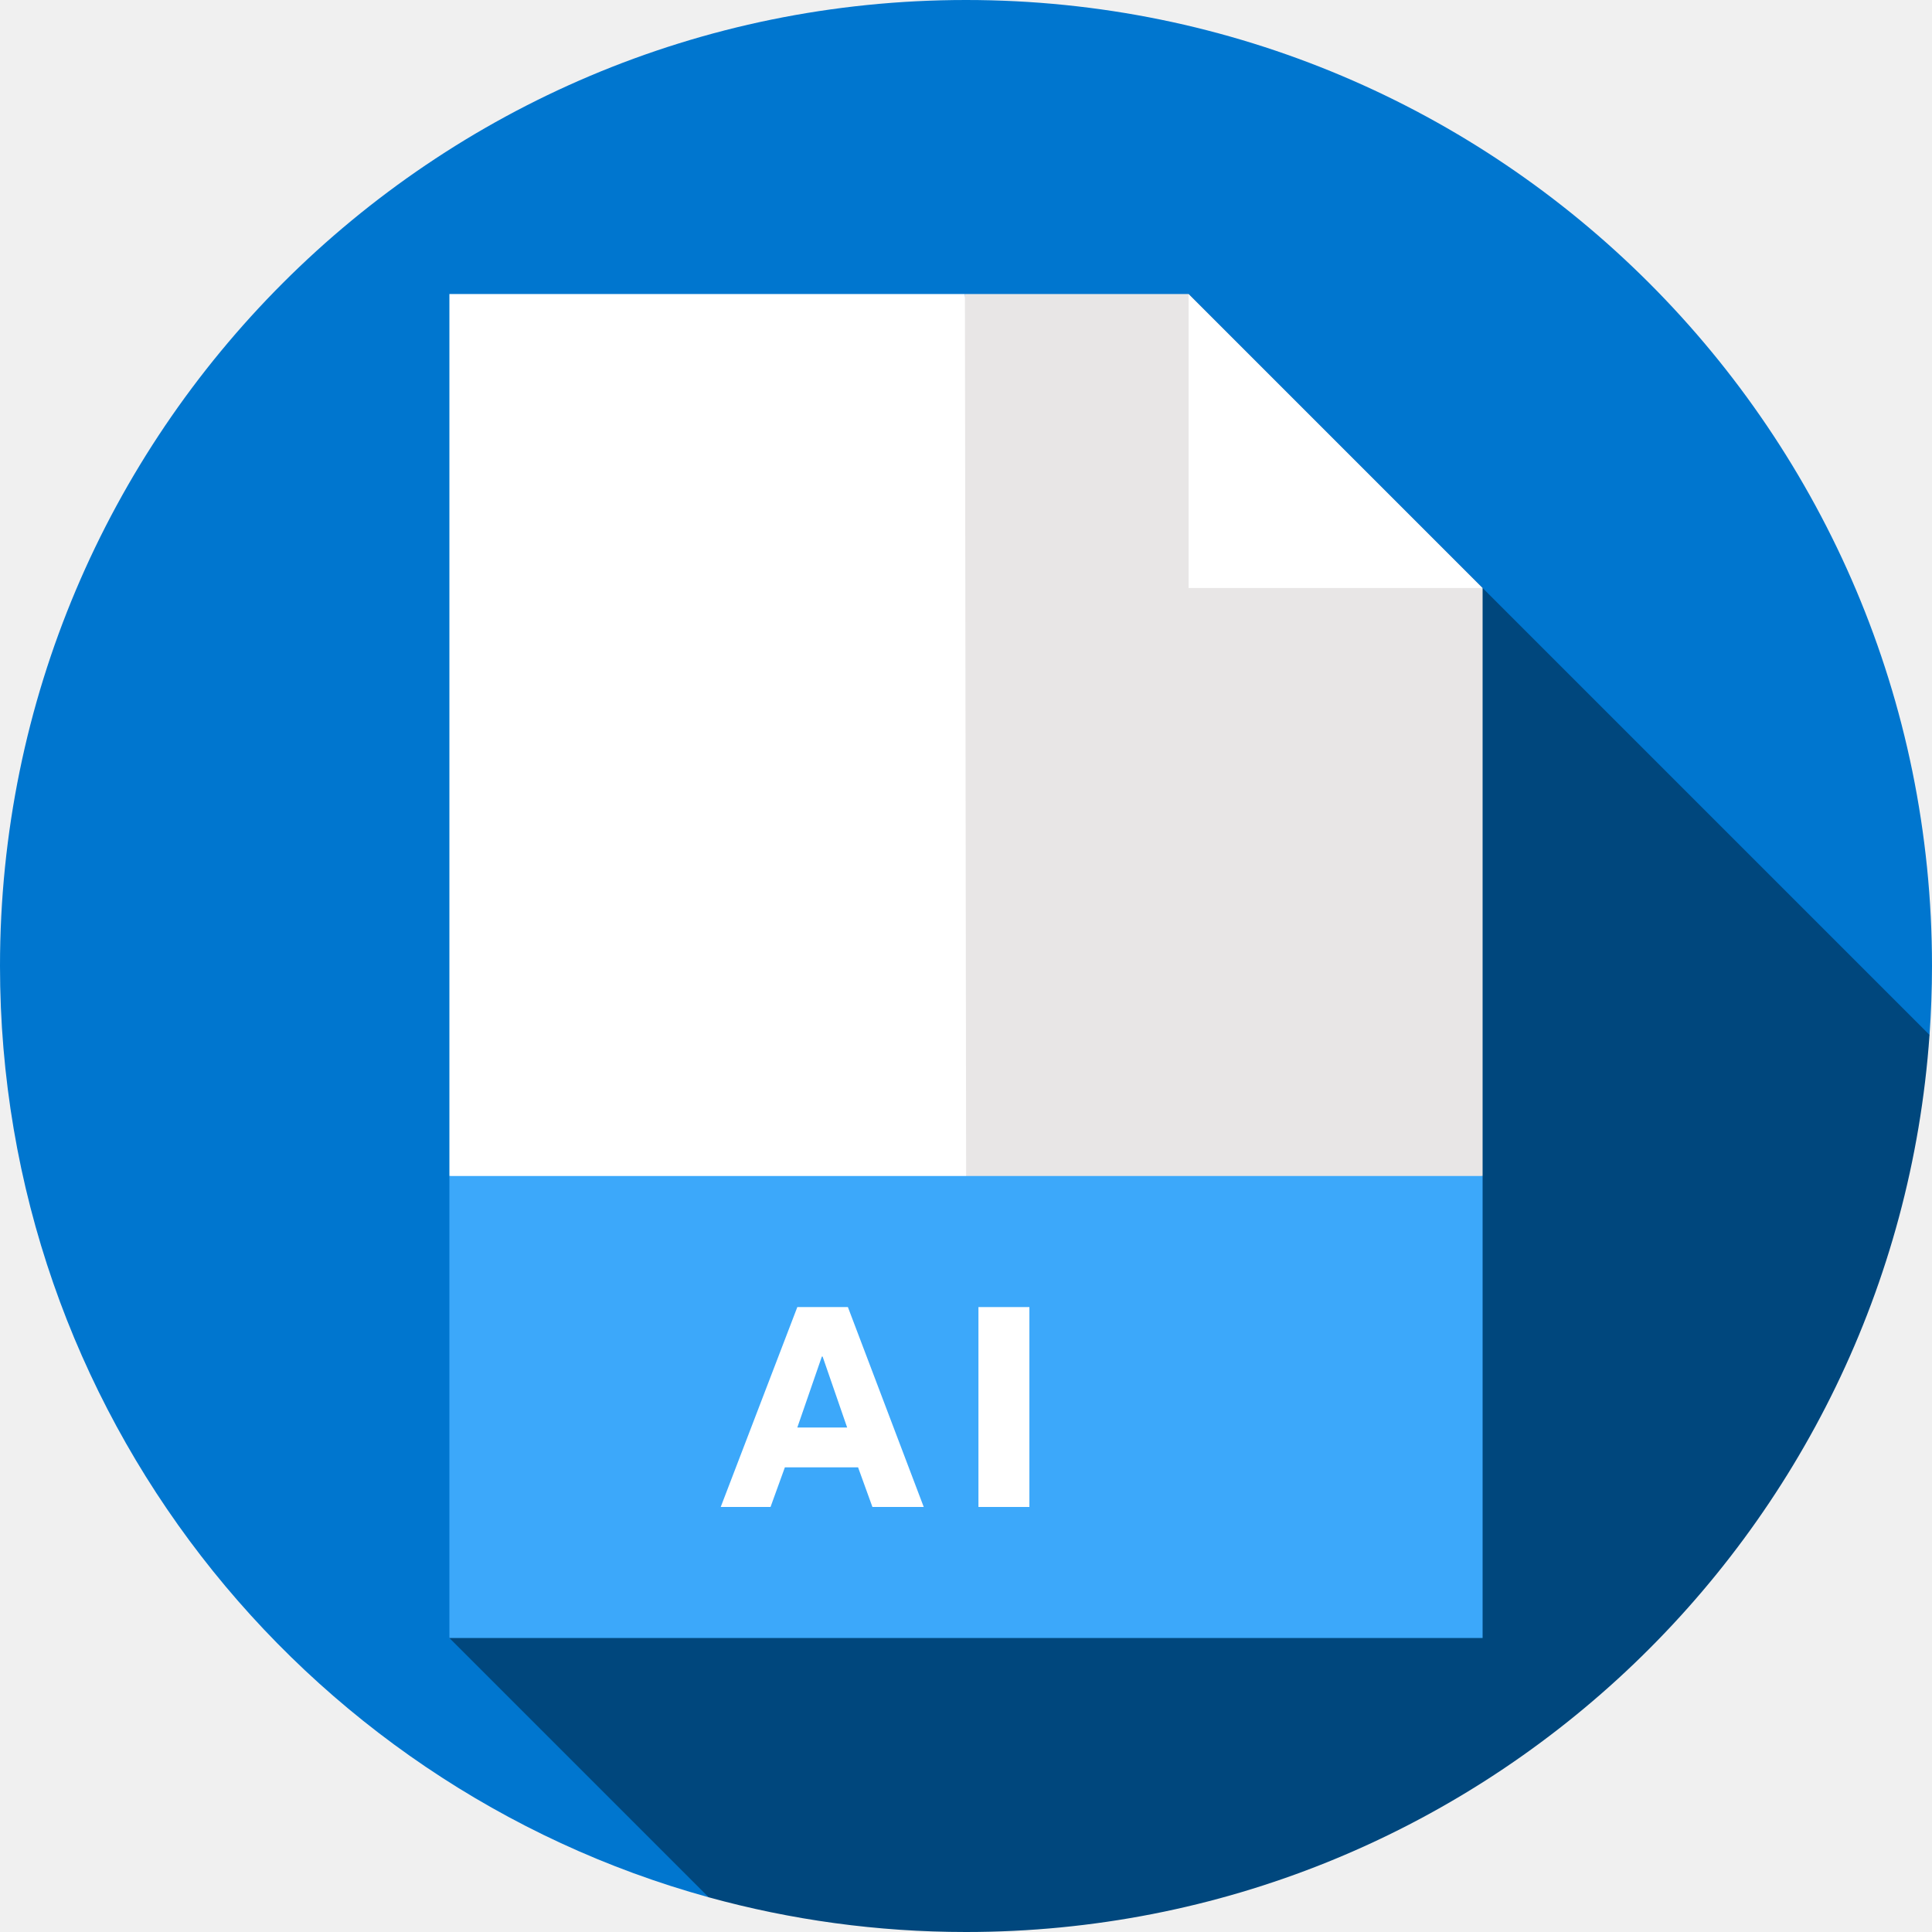
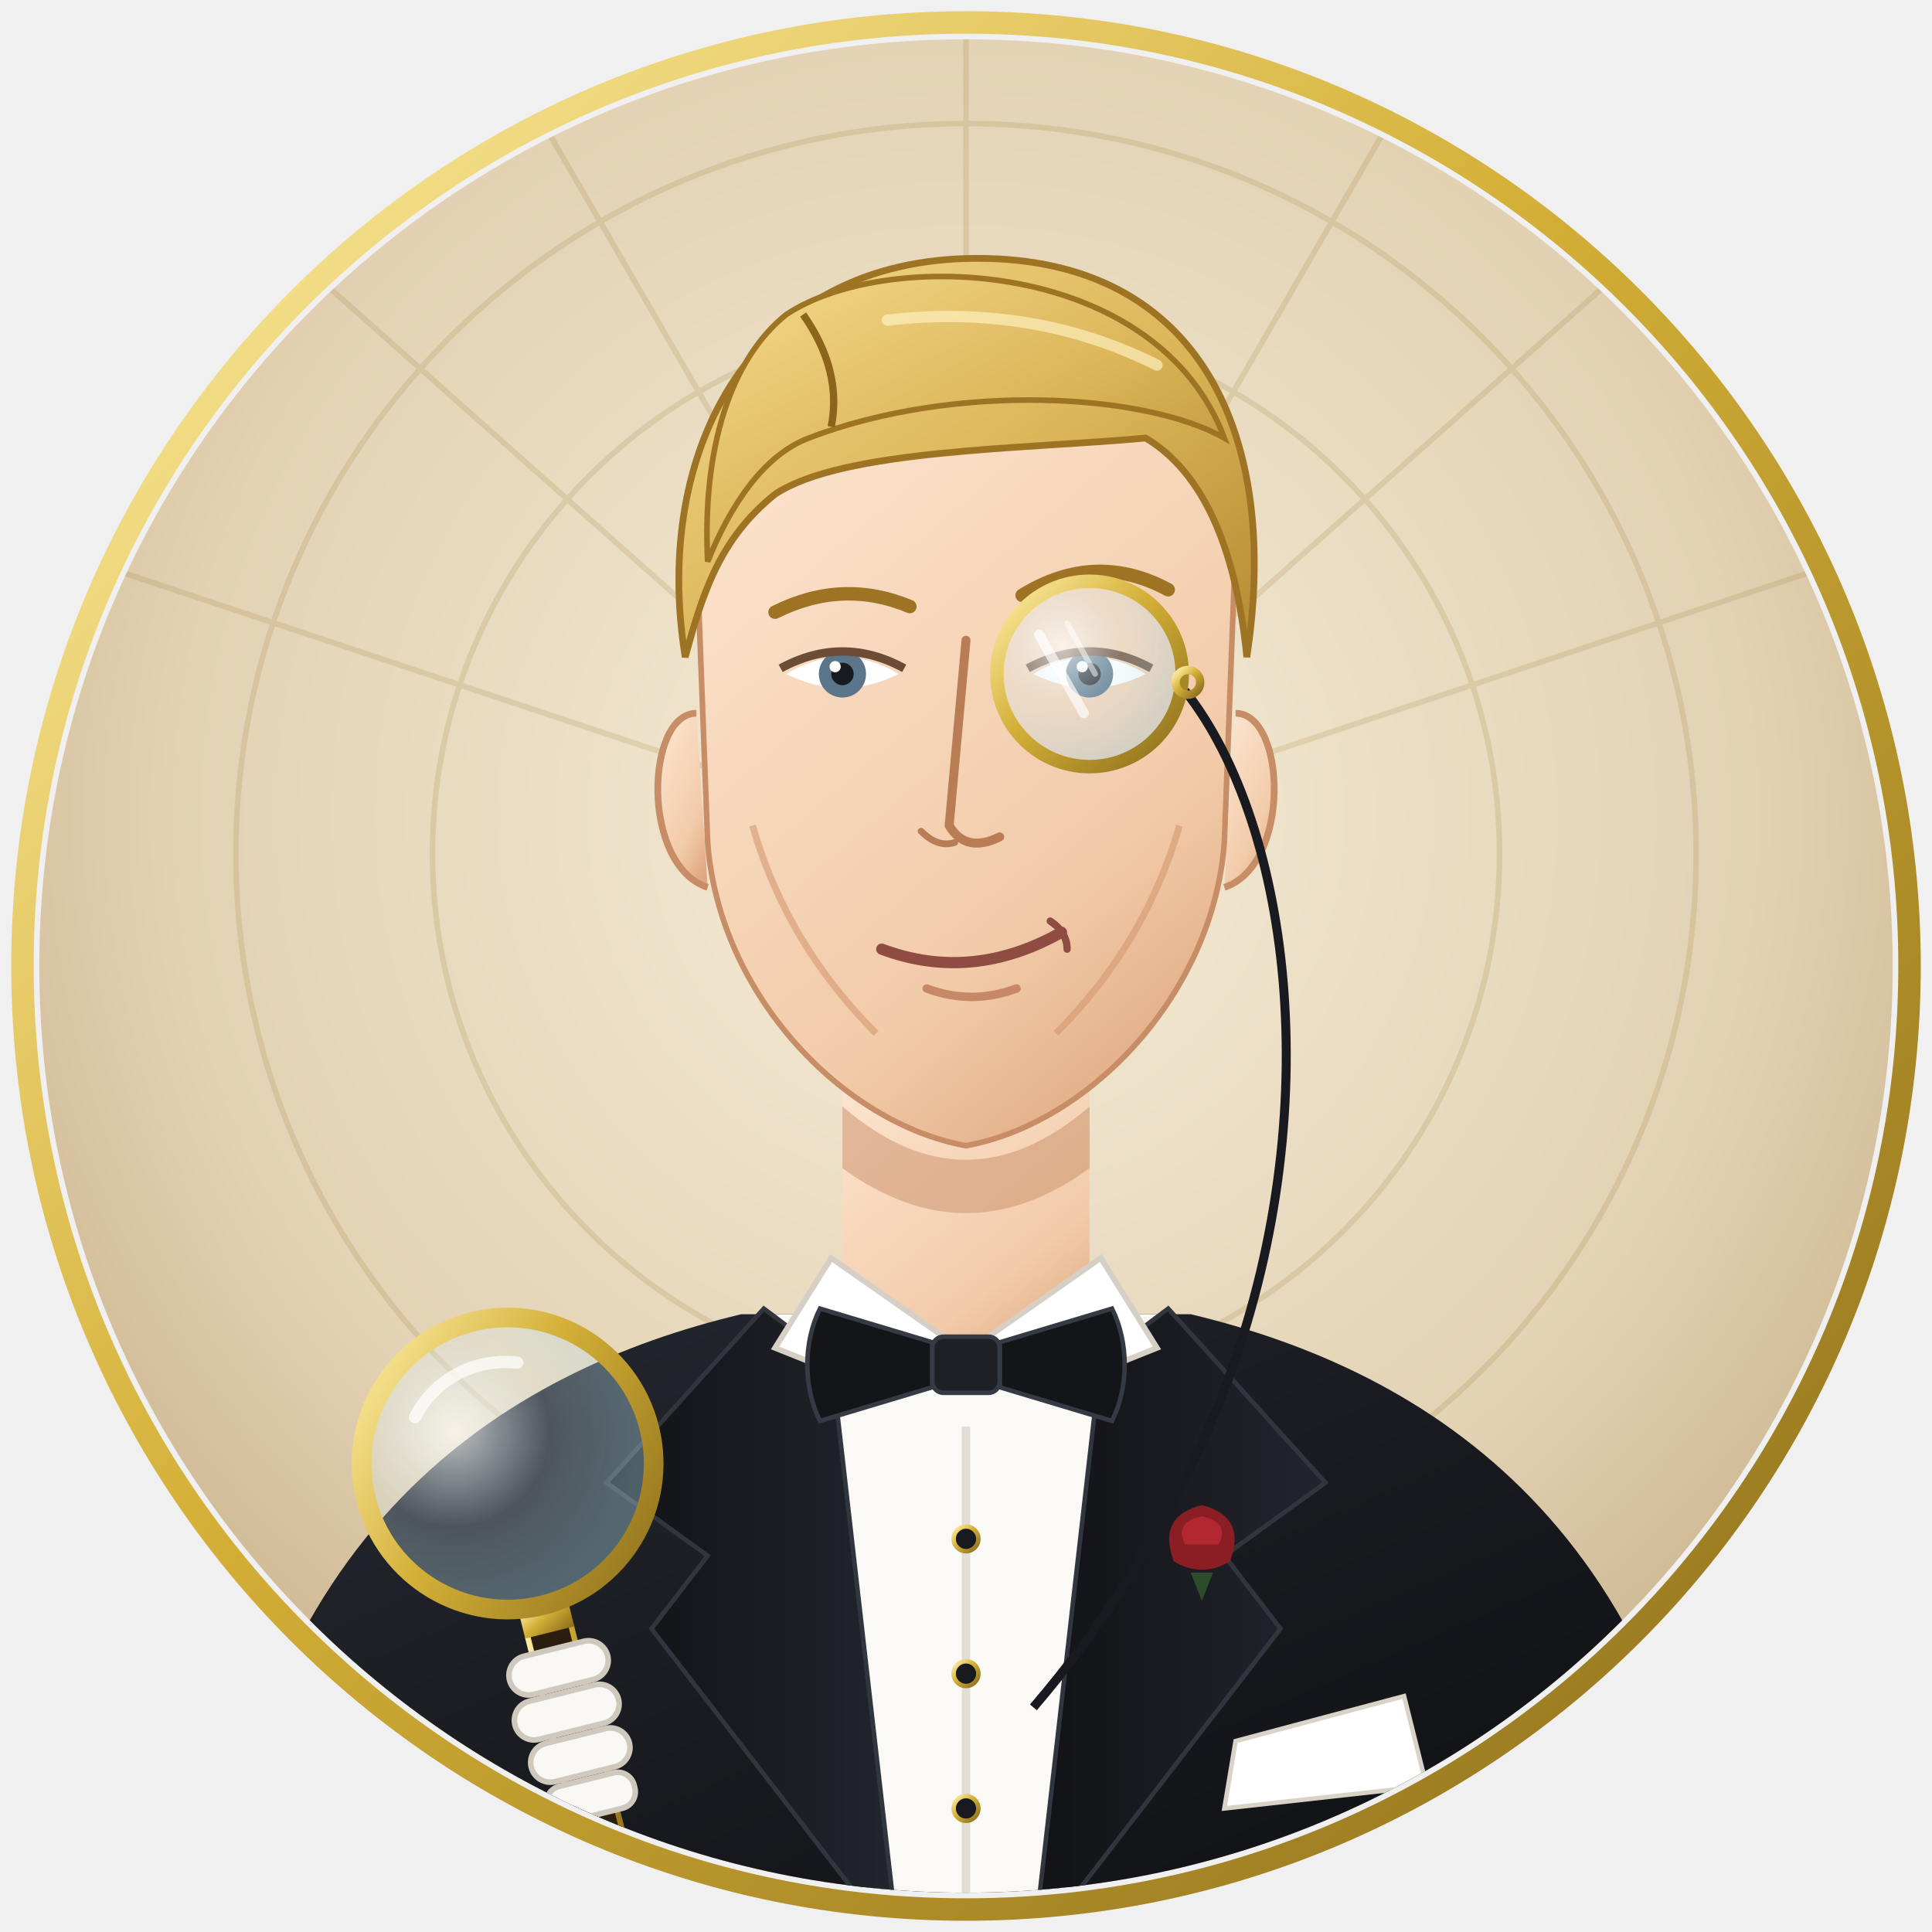
- <svg xmlns="http://www.w3.org/2000/svg" viewBox="0 0 512 512">
-   <path d="M511.344,274.266C511.77,268.231,512,262.143,512,256C512,114.615,397.385,0,256,0S0,114.615,0,256     c0,117.769,79.53,216.949,187.809,246.801L511.344,274.266z" fill="#0076CF" />
-   <path d="M511.344,274.266L314.991,77.913L119.096,434.087l68.714,68.714C209.522,508.787,232.385,512,256,512     C391.243,512,501.976,407.125,511.344,274.266z" fill="#00477D" />
-   <polygon points="278.328,333.913 255.711,77.913 119.096,77.913 119.096,311.652" fill="#fff" />
-   <polygon points="392.904,311.652 392.904,155.826 337.252,133.565 314.991,77.913 255.711,77.913 256.067,333.913" fill="#E8E6E6" />
-   <polygon points="314.991,155.826 314.991,77.913 392.904,155.826" fill="#fff" />
-   <rect x="119.096" y="311.652" width="273.809" height="122.435" fill="#3CA8FA" />
-   <path d="M244.8,399.362h-13.6l-3.8-10.5h-19.4l-3.8,10.5h-13.2l20.3-52.975h13.4l20.1,52.975z     M224.5,378.3l-6.5-18.8h-0.2l-6.5,18.8h13.2z" fill="#fff" />
-   <path d="M272.8,399.362h-13.5v-52.975h13.5z" fill="#fff" />
+ <svg xmlns="http://www.w3.org/2000/svg" viewBox="28 68 344 344">
+   <defs>
+     <radialGradient id="bgGrad" cx="50%" cy="42%" r="60%">
+       <stop offset="0%" stop-color="#f5ecd8" />
+       <stop offset="70%" stop-color="#e3d2b4" />
+       <stop offset="100%" stop-color="#cbb48e" />
+     </radialGradient>
+     <linearGradient id="suitGrad" x1="0%" y1="0%" x2="100%" y2="100%">
+       <stop offset="0%" stop-color="#262930" />
+       <stop offset="50%" stop-color="#181a1f" />
+       <stop offset="100%" stop-color="#0d0e11" />
+     </linearGradient>
+     <linearGradient id="lapelGrad" x1="0%" y1="0%" x2="100%" y2="0%">
+       <stop offset="0%" stop-color="#111216" />
+       <stop offset="100%" stop-color="#22252c" />
+     </linearGradient>
+     <linearGradient id="hairGrad" x1="0%" y1="0%" x2="100%" y2="100%">
+       <stop offset="0%" stop-color="#f3d98b" />
+       <stop offset="55%" stop-color="#dcb558" />
+       <stop offset="100%" stop-color="#b58932" />
+     </linearGradient>
+     <linearGradient id="skinGrad" x1="20%" y1="0%" x2="80%" y2="100%">
+       <stop offset="0%" stop-color="#fce3ce" />
+       <stop offset="70%" stop-color="#f2cba9" />
+       <stop offset="100%" stop-color="#dfa880" />
+     </linearGradient>
+     <linearGradient id="goldGrad" x1="0%" y1="0%" x2="100%" y2="100%">
+       <stop offset="0%" stop-color="#fff0a8" />
+       <stop offset="45%" stop-color="#d4af37" />
+       <stop offset="100%" stop-color="#8a6d1b" />
+     </linearGradient>
+     <radialGradient id="monocleGlass" cx="35%" cy="35%" r="65%">
+       <stop offset="0%" stop-color="#ffffff" stop-opacity="0.7" />
+       <stop offset="50%" stop-color="#d8f0f8" stop-opacity="0.25" />
+       <stop offset="100%" stop-color="#a5d2e2" stop-opacity="0.4" />
+     </radialGradient>
+     <clipPath id="portraitClip">
+       <circle cx="200" cy="240" r="165" />
+     </clipPath>
+   </defs>
+   <circle cx="200" cy="240" r="168" fill="none" stroke="url(#goldGrad)" stroke-width="4" />
+   <circle cx="200" cy="240" r="165" fill="url(#bgGrad)" />
+   <g clip-path="url(#portraitClip)" opacity="0.16" stroke="#8a6d1b" stroke-width="1">
+     <line x1="200" y1="220" x2="20" y2="60" />
+     <line x1="200" y1="220" x2="90" y2="30" />
+     <line x1="200" y1="220" x2="200" y2="20" />
+     <line x1="200" y1="220" x2="310" y2="30" />
+     <line x1="200" y1="220" x2="380" y2="60" />
+     <line x1="200" y1="220" x2="20" y2="160" />
+     <line x1="200" y1="220" x2="380" y2="160" />
+     <circle cx="200" cy="220" r="95" fill="none" />
+     <circle cx="200" cy="220" r="130" fill="none" />
+   </g>
+   <g clip-path="url(#portraitClip)">
+     <path d="M 65 420 C 72 340, 118 312, 160 302 L 240 302 C 282 312, 328 340, 335 420 Z" fill="url(#suitGrad)" />
+     <polygon points="165,302 235,302 216,415 184,415" fill="#fbf9f5" />
+     <line x1="200" y1="322" x2="200" y2="415" stroke="#e2ddd5" stroke-width="1.5" />
+     <circle cx="200" cy="342" r="2.2" fill="#181a1f" stroke="url(#goldGrad)" stroke-width="0.8" />
+     <circle cx="200" cy="366" r="2.2" fill="#181a1f" stroke="url(#goldGrad)" stroke-width="0.8" />
+     <circle cx="200" cy="390" r="2.2" fill="#181a1f" stroke="url(#goldGrad)" stroke-width="0.8" />
+     <path d="M 164 301 L 136 332 L 154 345 L 144 358 L 188 415 L 176 310 Z" fill="url(#lapelGrad)" stroke="#31353e" stroke-width="0.8" />
+     <path d="M 236 301 L 264 332 L 246 345 L 256 358 L 212 415 L 224 310 Z" fill="url(#lapelGrad)" stroke="#31353e" stroke-width="0.8" />
+     <polygon points="248,378 278,370 282,386 246,390" fill="#ffffff" stroke="#d8d2c7" stroke-width="0.8" />
+     <g transform="translate(242, 342)">
+       <path d="M -5 4 Q -8 -4 0 -6 Q 8 -4 5 4 Q 0 7 -5 4 Z" fill="#8b1e24" />
+       <path d="M -3 1 Q -5 -3 0 -4 Q 5 -3 3 1 Z" fill="#b32830" />
+       <path d="M -2 6 L 0 11 L 2 6 Z" fill="#2d4c2b" />
+     </g>
+     <path d="M 178 256 L 178 308 Q 200 320 222 308 L 222 256 Z" fill="url(#skinGrad)" />
+     <path d="M 178 265 Q 200 284 222 265 L 222 276 Q 200 292 178 276 Z" fill="#c98e67" opacity="0.5" />
+     <polygon points="176,292 166,308 186,316 196,306" fill="#ffffff" stroke="#d5cfc6" stroke-width="1" />
+     <polygon points="224,292 234,308 214,316 204,306" fill="#ffffff" stroke="#d5cfc6" stroke-width="1" />
+     <g transform="translate(200, 311)">
+       <path d="M -6 -4 L -26 -10 C -29 -4, -29 4, -26 10 L -6 4 Z" fill="#141519" stroke="#363a44" stroke-width="0.8" />
+       <path d="M 6 -4 L 26 -10 C 29 -4, 29 4, 26 10 L 6 4 Z" fill="#141519" stroke="#363a44" stroke-width="0.8" />
+       <rect x="-6" y="-5" width="12" height="10" rx="2" fill="#1e2026" stroke="#363a44" stroke-width="0.8" />
+     </g>
+     <path d="M 152 195 C 143 195, 142 222, 154 226" fill="url(#skinGrad)" stroke="#c78d66" stroke-width="1.2" />
+     <path d="M 248 195 C 257 195, 258 222, 246 226" fill="url(#skinGrad)" stroke="#c78d66" stroke-width="1.2" />
+     <path d="M 152 165 C 152 125, 248 125, 248 165 L 246 218 C 244 245, 222 268, 200 272 C 178 268, 156 245, 154 218 Z" fill="url(#skinGrad)" stroke="#c78d66" stroke-width="1" />
+     <path d="M 162 215 Q 168 236 184 252" fill="none" stroke="#d49870" stroke-width="1.2" opacity="0.6" />
+     <path d="M 238 215 Q 232 236 216 252" fill="none" stroke="#d49870" stroke-width="1.2" opacity="0.6" />
+     <path d="M 150 185 C 144 148, 162 114, 202 114 C 242 114, 256 146, 250 185 C 248 165, 242 152, 232 146 C 210 148, 178 148, 166 156 C 156 164, 153 174, 150 185 Z" fill="url(#hairGrad)" stroke="#9e7424" stroke-width="1.2" />
+     <path d="M 168 124 C 186 112, 234 114, 246 146 C 232 138, 198 136, 172 146 C 164 149, 158 158, 154 168 C 153 148, 158 132, 168 124 Z" fill="url(#hairGrad)" stroke="#9e7424" stroke-width="1" />
+     <path d="M 171 124 Q 178 134 176 144" fill="none" stroke="#8c641b" stroke-width="1.3" />
+     <path d="M 186 125 Q 212 122 234 133" fill="none" stroke="#fff3c4" stroke-width="2" stroke-linecap="round" opacity="0.65" />
+     <path d="M 166 177 Q 178 171 190 176" fill="none" stroke="#9e7424" stroke-width="2.4" stroke-linecap="round" />
+     <path d="M 210 174 Q 223 166 236 173" fill="none" stroke="#9e7424" stroke-width="2.4" stroke-linecap="round" />
+     <g transform="translate(178, 188)">
+       <path d="M -10 0 Q 0 -6 10 0 Q 0 5 -10 0 Z" fill="#ffffff" />
+       <circle cx="0" cy="0" r="4.2" fill="#5b758a" />
+       <circle cx="0" cy="0" r="2" fill="#181a1f" />
+       <circle cx="-1.3" cy="-1.3" r="1" fill="#ffffff" />
+       <path d="M -11 -1 Q 0 -7 11 -1" fill="none" stroke="#6d4c37" stroke-width="1.5" />
+     </g>
+     <g transform="translate(222, 188)">
+       <path d="M -10 0 Q 0 -6 10 0 Q 0 5 -10 0 Z" fill="#ffffff" />
+       <circle cx="0" cy="0" r="4.2" fill="#5b758a" />
+       <circle cx="0" cy="0" r="2" fill="#181a1f" />
+       <circle cx="-1.3" cy="-1.3" r="1" fill="#ffffff" />
+       <path d="M -11 -1 Q 0 -7 11 -1" fill="none" stroke="#6d4c37" stroke-width="1.5" />
+     </g>
+     <path d="M 200 182 L 197 215 Q 200 220 206 217" fill="none" stroke="#b97d56" stroke-width="1.6" stroke-linecap="round" stroke-linejoin="round" />
+     <path d="M 192 216 Q 195 219 198 218" fill="none" stroke="#b97d56" stroke-width="1.2" stroke-linecap="round" />
+     <path d="M 185 237 Q 201 243 217 234" fill="none" stroke="#8f4c42" stroke-width="2" stroke-linecap="round" />
+     <path d="M 215 232 Q 218 234 218 237" fill="none" stroke="#8f4c42" stroke-width="1.3" stroke-linecap="round" />
+     <path d="M 193 244 Q 201 247 209 244" fill="none" stroke="#c78865" stroke-width="1.5" stroke-linecap="round" />
+     <path d="M 239 191 C 258 215, 265 268, 245 318 C 236 340, 224 358, 212 372" fill="none" stroke="#181a1f" stroke-width="1.6" />
+     <circle cx="222" cy="188" r="16.5" fill="url(#monocleGlass)" stroke="url(#goldGrad)" stroke-width="2.4" />
+     <circle cx="239.5" cy="189.5" r="2.2" fill="none" stroke="url(#goldGrad)" stroke-width="1.5" />
+     <line x1="213" y1="181" x2="221" y2="195" stroke="#ffffff" stroke-width="1.8" stroke-linecap="round" opacity="0.65" />
+     <line x1="218" y1="179" x2="223" y2="188" stroke="#ffffff" stroke-width="1" stroke-linecap="round" opacity="0.5" />
+     <g transform="translate(115, 315) rotate(-14)">
+       <rect x="-4" y="42" width="8" height="48" rx="3" fill="#2c1d11" stroke="url(#goldGrad)" stroke-width="1" />
+       <rect x="-4.5" y="40" width="9" height="5" fill="url(#goldGrad)" />
+       <circle cx="0" cy="14" r="26" fill="url(#monocleGlass)" stroke="url(#goldGrad)" stroke-width="3.5" />
+       <path d="M -14 2 A 18 18 0 0 1 6 -3" fill="none" stroke="#ffffff" stroke-width="2.2" stroke-linecap="round" opacity="0.7" />
+       <rect x="-9" y="48" width="18" height="7" rx="3.5" fill="#faf8f5" stroke="#cfc8bc" stroke-width="1" />
+       <rect x="-10" y="56" width="19" height="7" rx="3.5" fill="#faf8f5" stroke="#cfc8bc" stroke-width="1" />
+       <rect x="-9" y="64" width="18" height="7" rx="3.5" fill="#faf8f5" stroke="#cfc8bc" stroke-width="1" />
+       <rect x="-8" y="72" width="16" height="6.5" rx="3" fill="#faf8f5" stroke="#cfc8bc" stroke-width="1" />
+     </g>
+   </g>
</svg>
